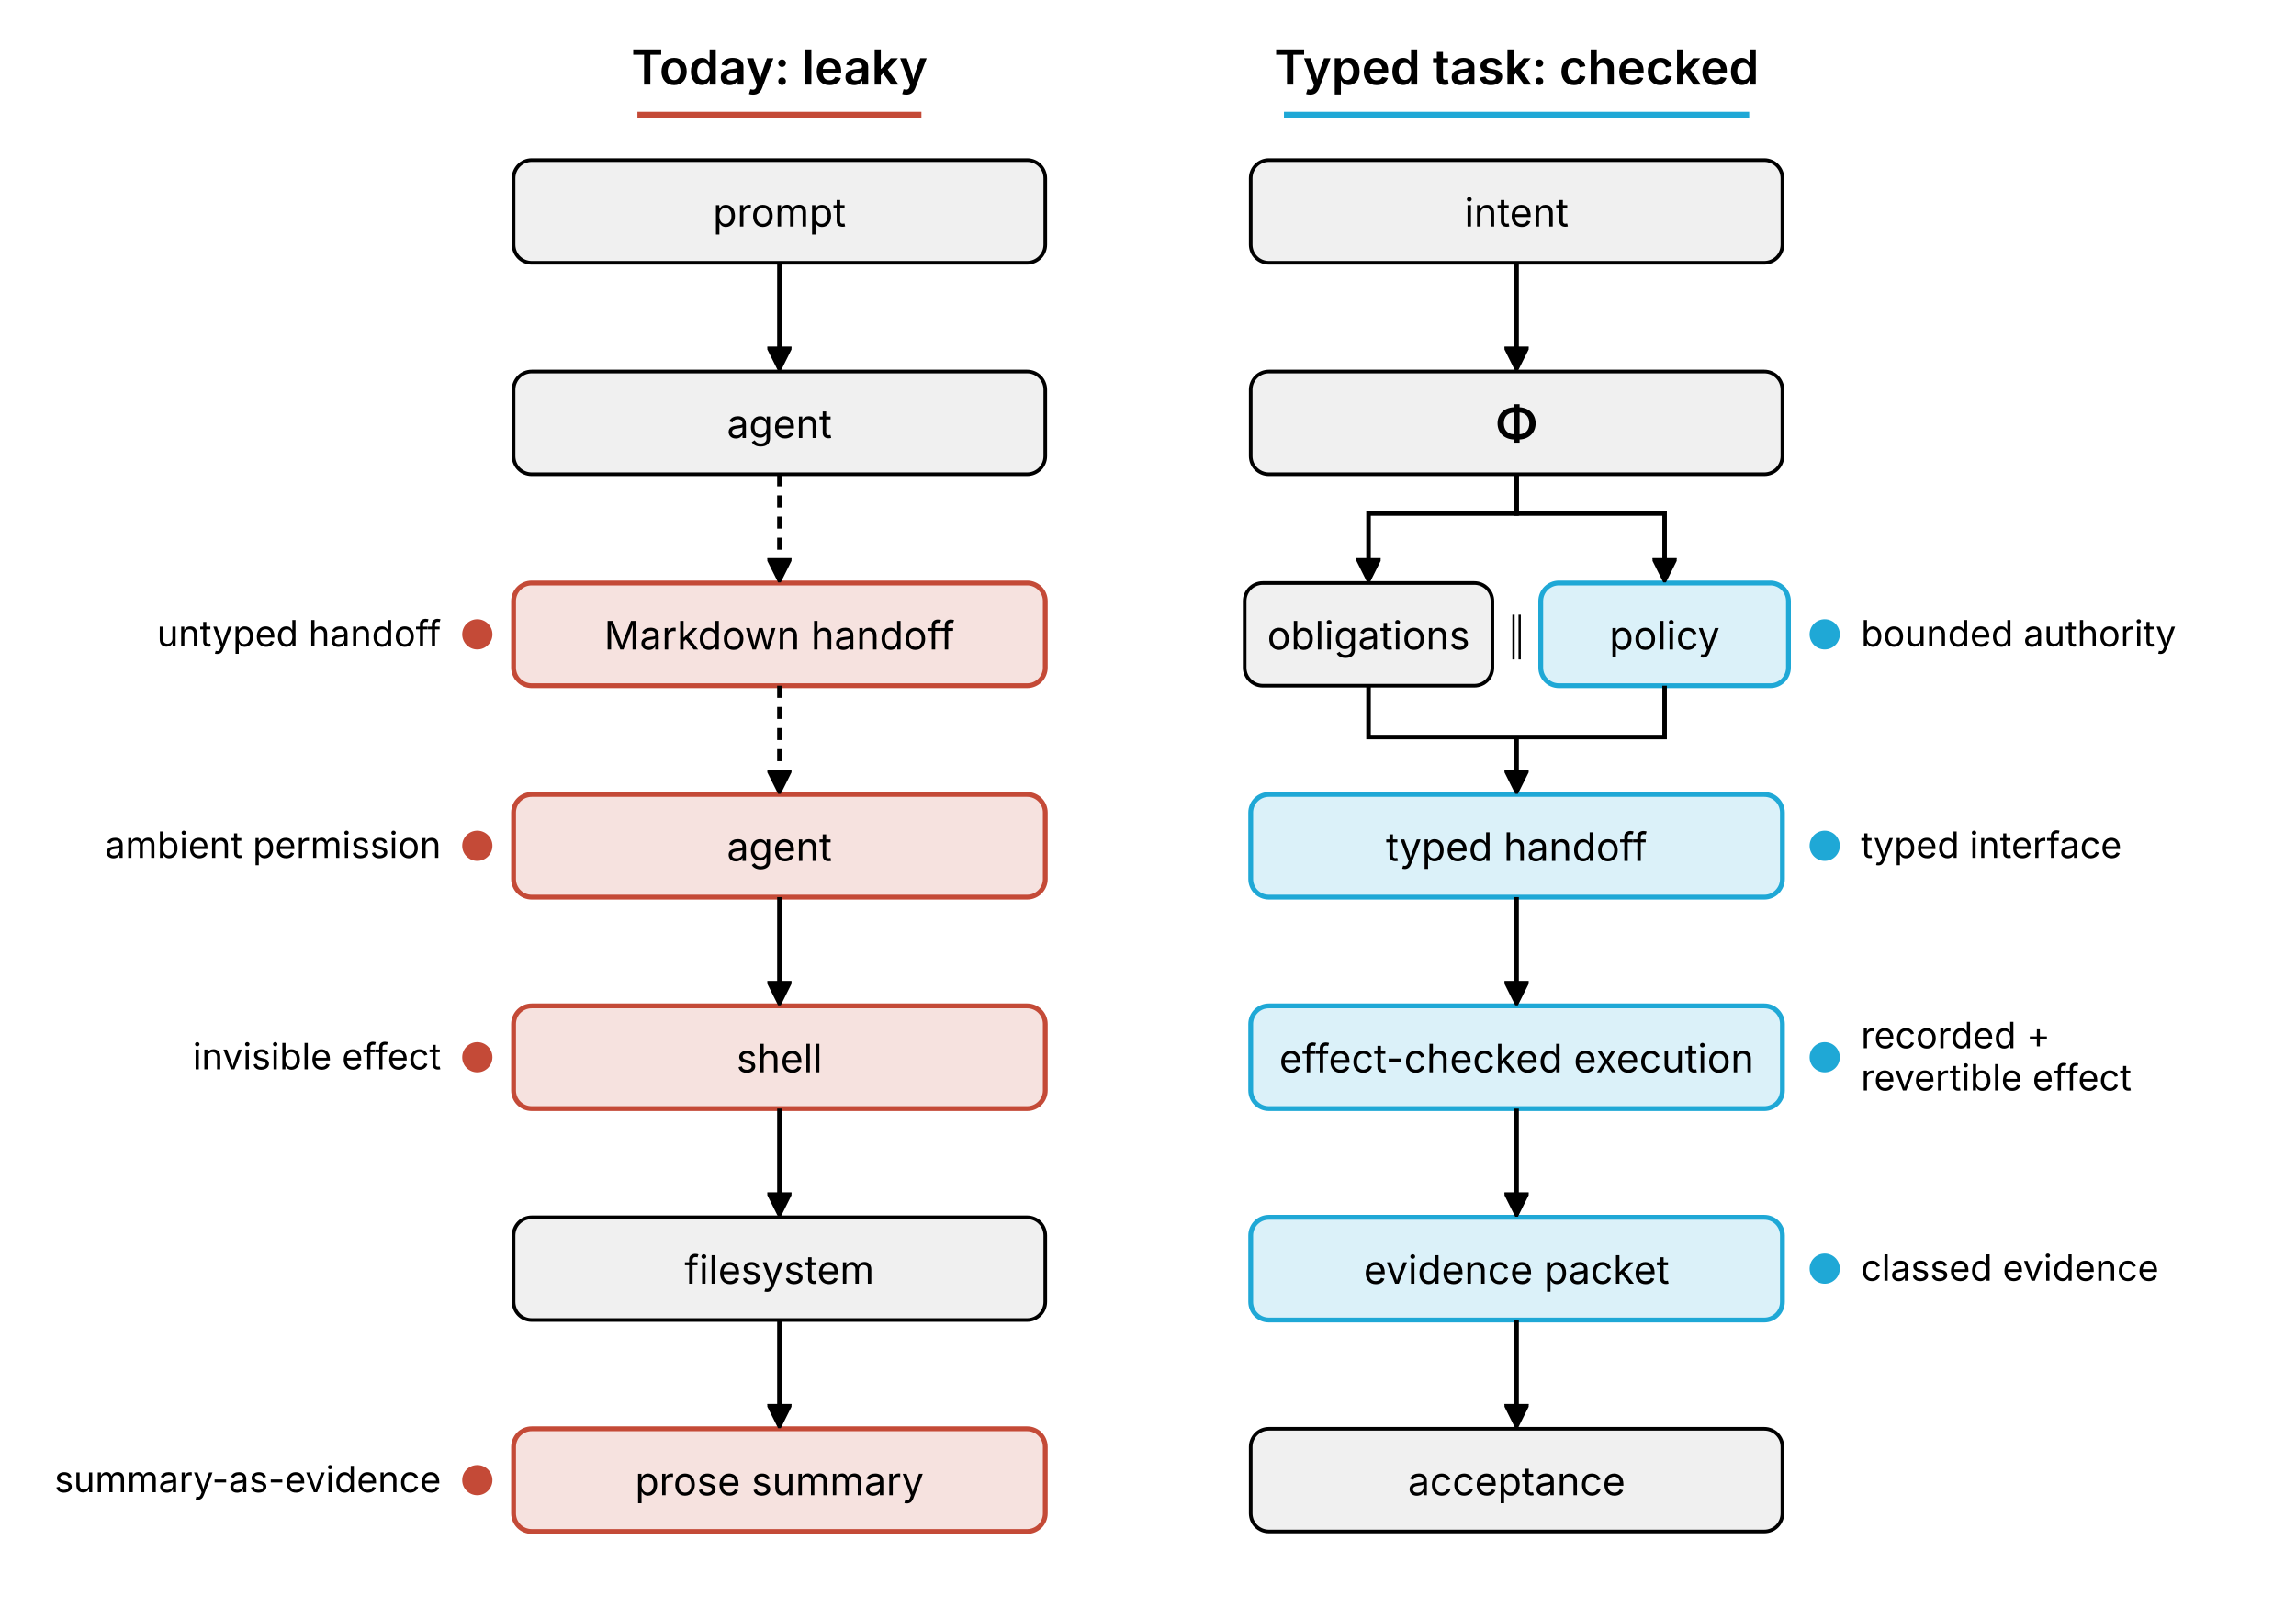
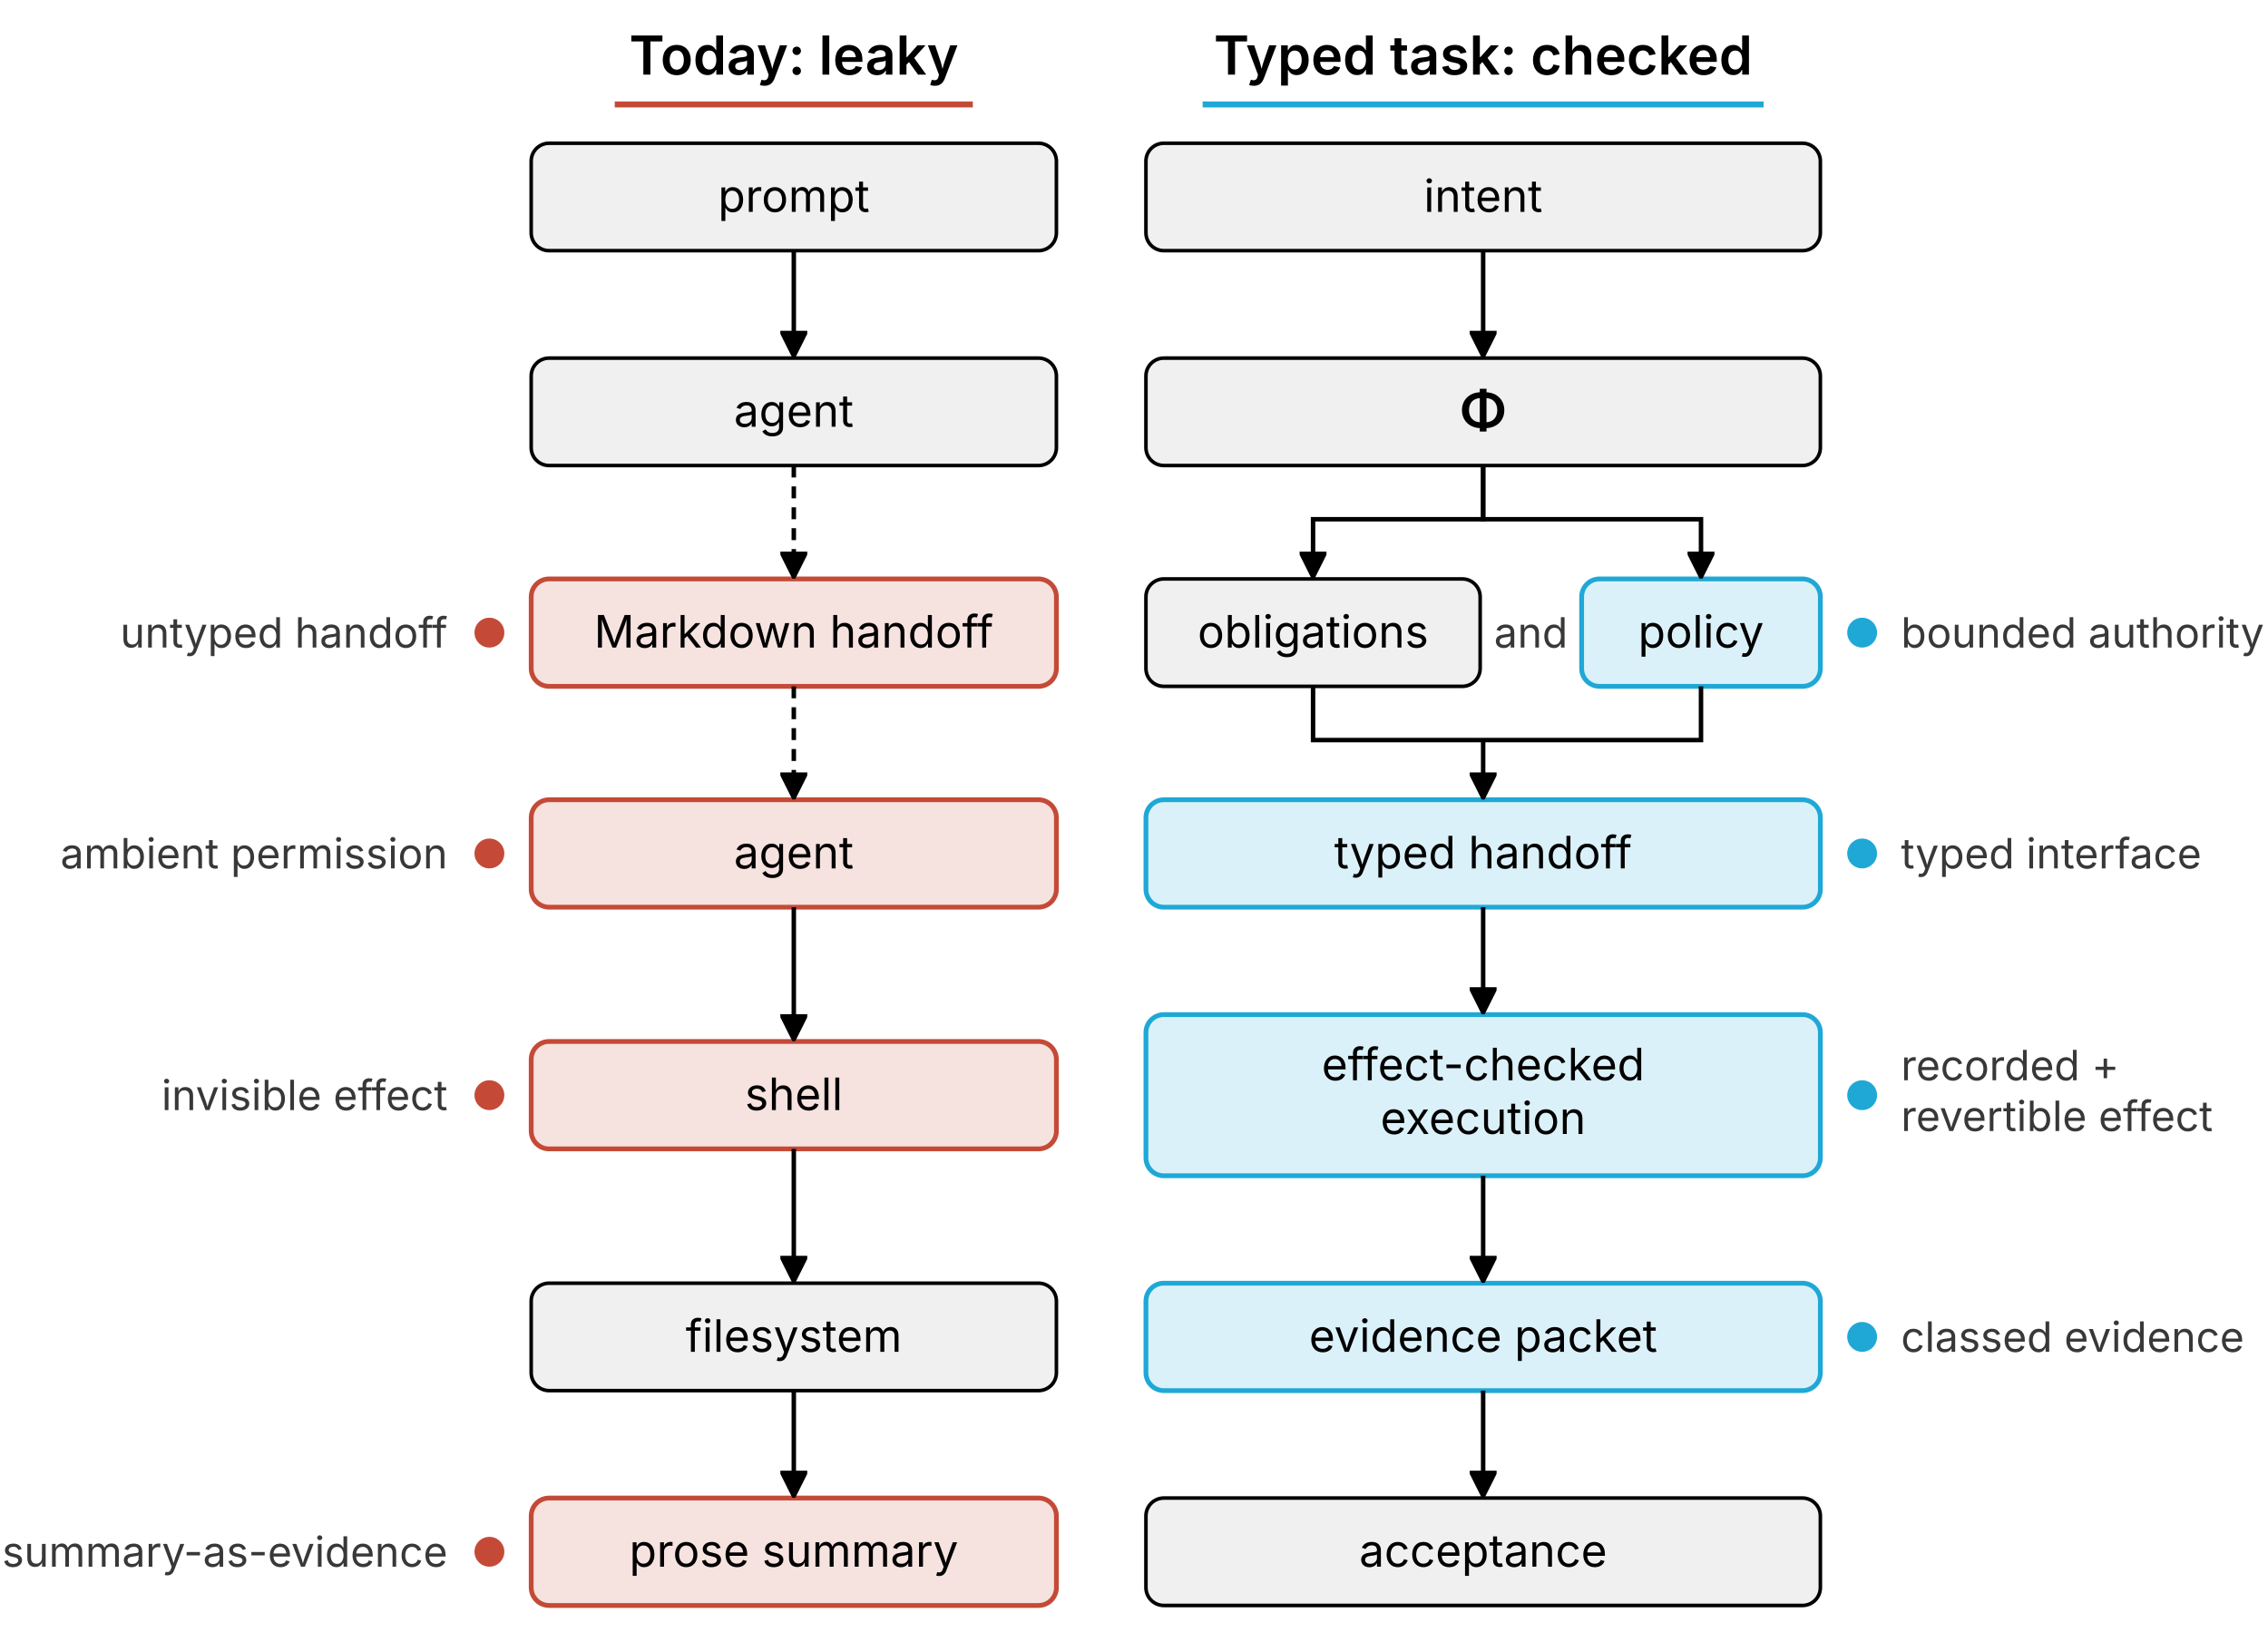
- <svg xmlns="http://www.w3.org/2000/svg" viewBox="0 0 760 532" width="100%" role="img" aria-labelledby="f1-title f1-desc" font-family="Inter, -apple-system, 'Segoe UI', Helvetica, Arial, sans-serif" fill="currentColor" stroke="currentColor">
+ <svg xmlns="http://www.w3.org/2000/svg" viewBox="0 0 760 550" width="100%" role="img" aria-labelledby="f1-title f1-desc" font-family="Inter, -apple-system, 'Segoe UI', Helvetica, Arial, sans-serif" fill="currentColor" stroke="currentColor">
  <defs>
-     <marker id="f1-arr" viewBox="0 0 10 10" refX="9" refY="5" markerWidth="8" markerHeight="8" markerUnits="userSpaceOnUse" orient="auto">
+     <marker id="f1-arr" viewBox="0 0 10 10" refX="9" refY="5" markerWidth="9" markerHeight="9" markerUnits="userSpaceOnUse" orient="auto">
      <path d="M0,0 L10,5 L0,10 Z" fill="currentColor" />
    </marker>
  </defs>
-   <g font-size="16" font-weight="600" text-anchor="middle" stroke="none">
-     <text x="258" y="28">Today: leaky</text>
-     <text x="502" y="28">Typed task: checked</text>
+   <g font-size="18" font-weight="600" text-anchor="middle" stroke="none">
+     <text x="266" y="25">Today: leaky</text>
+     <text x="497" y="25">Typed task: checked</text>
  </g>
-   <line x1="211" y1="38" x2="305" y2="38" stroke="#c44a37" stroke-width="2" />
-   <line x1="425" y1="38" x2="579" y2="38" stroke="#1fa8d6" stroke-width="2" />
+   <line x1="206" y1="35" x2="326" y2="35" stroke="#c44a37" stroke-width="2" />
+   <line x1="403" y1="35" x2="591" y2="35" stroke="#1fa8d6" stroke-width="2" />
  <g stroke-width="1.2">
-     <rect x="170" y="53" width="176" height="34" rx="6" fill="rgba(128,128,128,0.12)" />
-     <rect x="170" y="123" width="176" height="34" rx="6" fill="rgba(128,128,128,0.12)" />
-     <rect x="170" y="193" width="176" height="34" rx="6" fill="rgba(196,74,55,0.16)" stroke="#c44a37" stroke-width="1.6" />
-     <rect x="170" y="263" width="176" height="34" rx="6" fill="rgba(196,74,55,0.16)" stroke="#c44a37" stroke-width="1.6" />
-     <rect x="170" y="333" width="176" height="34" rx="6" fill="rgba(196,74,55,0.16)" stroke="#c44a37" stroke-width="1.6" />
-     <rect x="170" y="403" width="176" height="34" rx="6" fill="rgba(128,128,128,0.12)" />
-     <rect x="170" y="473" width="176" height="34" rx="6" fill="rgba(196,74,55,0.16)" stroke="#c44a37" stroke-width="1.6" />
-     <line x1="258" y1="87" x2="258" y2="122" marker-end="url(#f1-arr)" stroke-width="1.5" />
-     <line x1="258" y1="157" x2="258" y2="192" marker-end="url(#f1-arr)" stroke-dasharray="4 3" stroke-width="1.5" />
-     <line x1="258" y1="227" x2="258" y2="262" marker-end="url(#f1-arr)" stroke-dasharray="4 3" stroke-width="1.5" />
-     <line x1="258" y1="297" x2="258" y2="332" marker-end="url(#f1-arr)" stroke-width="1.5" />
-     <line x1="258" y1="367" x2="258" y2="402" marker-end="url(#f1-arr)" stroke-width="1.5" />
-     <line x1="258" y1="437" x2="258" y2="472" marker-end="url(#f1-arr)" stroke-width="1.5" />
+     <rect x="178" y="48" width="176" height="36" rx="6" fill="rgba(128,128,128,0.12)" />
+     <rect x="178" y="120" width="176" height="36" rx="6" fill="rgba(128,128,128,0.12)" />
+     <rect x="178" y="194" width="176" height="36" rx="6" fill="rgba(196,74,55,0.16)" stroke="#c44a37" stroke-width="1.6" />
+     <rect x="178" y="268" width="176" height="36" rx="6" fill="rgba(196,74,55,0.16)" stroke="#c44a37" stroke-width="1.6" />
+     <rect x="178" y="349" width="176" height="36" rx="6" fill="rgba(196,74,55,0.16)" stroke="#c44a37" stroke-width="1.6" />
+     <rect x="178" y="430" width="176" height="36" rx="6" fill="rgba(128,128,128,0.12)" />
+     <rect x="178" y="502" width="176" height="36" rx="6" fill="rgba(196,74,55,0.16)" stroke="#c44a37" stroke-width="1.6" />
+     <line x1="266" y1="84" x2="266" y2="119" marker-end="url(#f1-arr)" stroke-width="1.5" />
+     <line x1="266" y1="156" x2="266" y2="193" marker-end="url(#f1-arr)" stroke-dasharray="4 3" stroke-width="1.5" />
+     <line x1="266" y1="230" x2="266" y2="267" marker-end="url(#f1-arr)" stroke-dasharray="4 3" stroke-width="1.5" />
+     <line x1="266" y1="304" x2="266" y2="348" marker-end="url(#f1-arr)" stroke-width="1.5" />
+     <line x1="266" y1="385" x2="266" y2="429" marker-end="url(#f1-arr)" stroke-width="1.5" />
+     <line x1="266" y1="466" x2="266" y2="501" marker-end="url(#f1-arr)" stroke-width="1.5" />
  </g>
-   <g font-size="13" text-anchor="middle" stroke="none">
-     <text x="258" y="75">prompt</text>
-     <text x="258" y="145">agent</text>
-     <text x="258" y="215">Markdown handoff</text>
-     <text x="258" y="285">agent</text>
-     <text x="258" y="355">shell</text>
-     <text x="258" y="425">filesystem</text>
-     <text x="258" y="495">prose summary</text>
+   <g font-size="15" text-anchor="middle" stroke="none">
+     <text x="266" y="71">prompt</text>
+     <text x="266" y="143">agent</text>
+     <text x="266" y="217">Markdown handoff</text>
+     <text x="266" y="291">agent</text>
+     <text x="266" y="372">shell</text>
+     <text x="266" y="453">filesystem</text>
+     <text x="266" y="525">prose summary</text>
  </g>
  <g fill="#c44a37" stroke="none">
-     <circle cx="158" cy="210" r="5" />
-     <circle cx="158" cy="280" r="5" />
-     <circle cx="158" cy="350" r="5" />
-     <circle cx="158" cy="490" r="5" />
+     <circle cx="164" cy="212" r="5" />
+     <circle cx="164" cy="286" r="5" />
+     <circle cx="164" cy="367" r="5" />
+     <circle cx="164" cy="520" r="5" />
  </g>
-   <g font-size="12" text-anchor="end" stroke="none">
-     <text x="146" y="214">untyped handoff</text>
-     <text x="146" y="284">ambient permission</text>
-     <text x="146" y="354">invisible effect</text>
-     <text x="146" y="494">summary-as-evidence</text>
+   <g font-size="14" text-anchor="end" stroke="none" opacity="0.78">
+     <text x="150" y="217">untyped handoff</text>
+     <text x="150" y="291">ambient permission</text>
+     <text x="150" y="372">invisible effect</text>
+     <text x="150" y="525">summary-as-evidence</text>
  </g>
  <g stroke-width="1.2" fill="none">
-     <rect x="414" y="53" width="176" height="34" rx="6" fill="rgba(128,128,128,0.12)" />
-     <rect x="414" y="123" width="176" height="34" rx="6" fill="rgba(128,128,128,0.12)" />
-     <rect x="412" y="193" width="82" height="34" rx="6" fill="rgba(128,128,128,0.12)" />
-     <rect x="510" y="193" width="82" height="34" rx="6" fill="rgba(31,168,214,0.16)" stroke="#1fa8d6" stroke-width="1.6" />
-     <rect x="414" y="263" width="176" height="34" rx="6" fill="rgba(31,168,214,0.16)" stroke="#1fa8d6" stroke-width="1.6" />
-     <rect x="414" y="333" width="176" height="34" rx="6" fill="rgba(31,168,214,0.16)" stroke="#1fa8d6" stroke-width="1.6" />
-     <rect x="414" y="403" width="176" height="34" rx="6" fill="rgba(31,168,214,0.16)" stroke="#1fa8d6" stroke-width="1.6" />
-     <rect x="414" y="473" width="176" height="34" rx="6" fill="rgba(128,128,128,0.12)" />
-     <line x1="502" y1="87" x2="502" y2="122" marker-end="url(#f1-arr)" stroke-width="1.5" />
-     <path d="M502,157 V170 H453 V192" marker-end="url(#f1-arr)" stroke-width="1.5" />
-     <path d="M502,157 V170 H551 V192" marker-end="url(#f1-arr)" stroke-width="1.5" />
-     <path d="M453,227 V244 H551 V227" stroke-width="1.5" />
-     <line x1="502" y1="244" x2="502" y2="262" marker-end="url(#f1-arr)" stroke-width="1.5" />
-     <line x1="502" y1="297" x2="502" y2="332" marker-end="url(#f1-arr)" stroke-width="1.5" />
-     <line x1="502" y1="367" x2="502" y2="402" marker-end="url(#f1-arr)" stroke-width="1.5" />
-     <line x1="502" y1="437" x2="502" y2="472" marker-end="url(#f1-arr)" stroke-width="1.5" />
+     <rect x="384" y="48" width="226" height="36" rx="6" fill="rgba(128,128,128,0.12)" />
+     <rect x="384" y="120" width="226" height="36" rx="6" fill="rgba(128,128,128,0.12)" />
+     <rect x="384" y="194" width="112" height="36" rx="6" fill="rgba(128,128,128,0.12)" />
+     <rect x="530" y="194" width="80" height="36" rx="6" fill="rgba(31,168,214,0.16)" stroke="#1fa8d6" stroke-width="1.6" />
+     <rect x="384" y="268" width="226" height="36" rx="6" fill="rgba(31,168,214,0.16)" stroke="#1fa8d6" stroke-width="1.6" />
+     <rect x="384" y="340" width="226" height="54" rx="6" fill="rgba(31,168,214,0.16)" stroke="#1fa8d6" stroke-width="1.6" />
+     <rect x="384" y="430" width="226" height="36" rx="6" fill="rgba(31,168,214,0.16)" stroke="#1fa8d6" stroke-width="1.6" />
+     <rect x="384" y="502" width="226" height="36" rx="6" fill="rgba(128,128,128,0.12)" />
+     <line x1="497" y1="84" x2="497" y2="119" marker-end="url(#f1-arr)" stroke-width="1.5" />
+     <path d="M497,156 V174 H440 V193" marker-end="url(#f1-arr)" stroke-width="1.5" />
+     <path d="M497,156 V174 H570 V193" marker-end="url(#f1-arr)" stroke-width="1.5" />
+     <path d="M440,230 V248 H570 V230" stroke-width="1.5" />
+     <line x1="497" y1="248" x2="497" y2="267" marker-end="url(#f1-arr)" stroke-width="1.5" />
+     <line x1="497" y1="304" x2="497" y2="339" marker-end="url(#f1-arr)" stroke-width="1.5" />
+     <line x1="497" y1="394" x2="497" y2="429" marker-end="url(#f1-arr)" stroke-width="1.5" />
+     <line x1="497" y1="466" x2="497" y2="501" marker-end="url(#f1-arr)" stroke-width="1.5" />
  </g>
-   <g font-size="13" text-anchor="middle" stroke="none">
-     <text x="502" y="75">intent</text>
-     <text x="502" y="146" font-size="16" font-weight="600">Φ</text>
-     <text x="453" y="215">obligations</text>
-     <text x="502" y="215">∥</text>
-     <text x="551" y="215">policy</text>
-     <text x="502" y="285">typed handoff</text>
-     <text x="502" y="355">effect-checked execution</text>
-     <text x="502" y="425">evidence packet</text>
-     <text x="502" y="495">acceptance</text>
+   <g font-size="15" text-anchor="middle" stroke="none">
+     <text x="497" y="71">intent</text>
+     <text x="497" y="144" font-size="18" font-weight="600">Φ</text>
+     <text x="440" y="217">obligations</text>
+     <text x="513" y="217" font-size="14" opacity="0.78">and</text>
+     <text x="570" y="217">policy</text>
+     <text x="497" y="291">typed handoff</text>
+     <text x="497" y="362">effect-checked</text>
+     <text x="497" y="380">execution</text>
+     <text x="497" y="453">evidence packet</text>
+     <text x="497" y="525">acceptance</text>
  </g>
  <g fill="#1fa8d6" stroke="none">
-     <circle cx="604" cy="210" r="5" />
-     <circle cx="604" cy="280" r="5" />
-     <circle cx="604" cy="350" r="5" />
-     <circle cx="604" cy="420" r="5" />
+     <circle cx="624" cy="212" r="5" />
+     <circle cx="624" cy="286" r="5" />
+     <circle cx="624" cy="367" r="5" />
+     <circle cx="624" cy="448" r="5" />
  </g>
-   <g font-size="12" text-anchor="start" stroke="none">
-     <text x="616" y="214">bounded authority</text>
-     <text x="616" y="284">typed interface</text>
-     <text x="616" y="347">recorded +</text>
-     <text x="616" y="361">revertible effect</text>
-     <text x="616" y="424">classed evidence</text>
+   <g font-size="14" text-anchor="start" stroke="none" opacity="0.78">
+     <text x="637" y="217">bounded authority</text>
+     <text x="637" y="291">typed interface</text>
+     <text x="637" y="362">recorded +</text>
+     <text x="637" y="379">revertible effect</text>
+     <text x="637" y="453">classed evidence</text>
  </g>
</svg>
